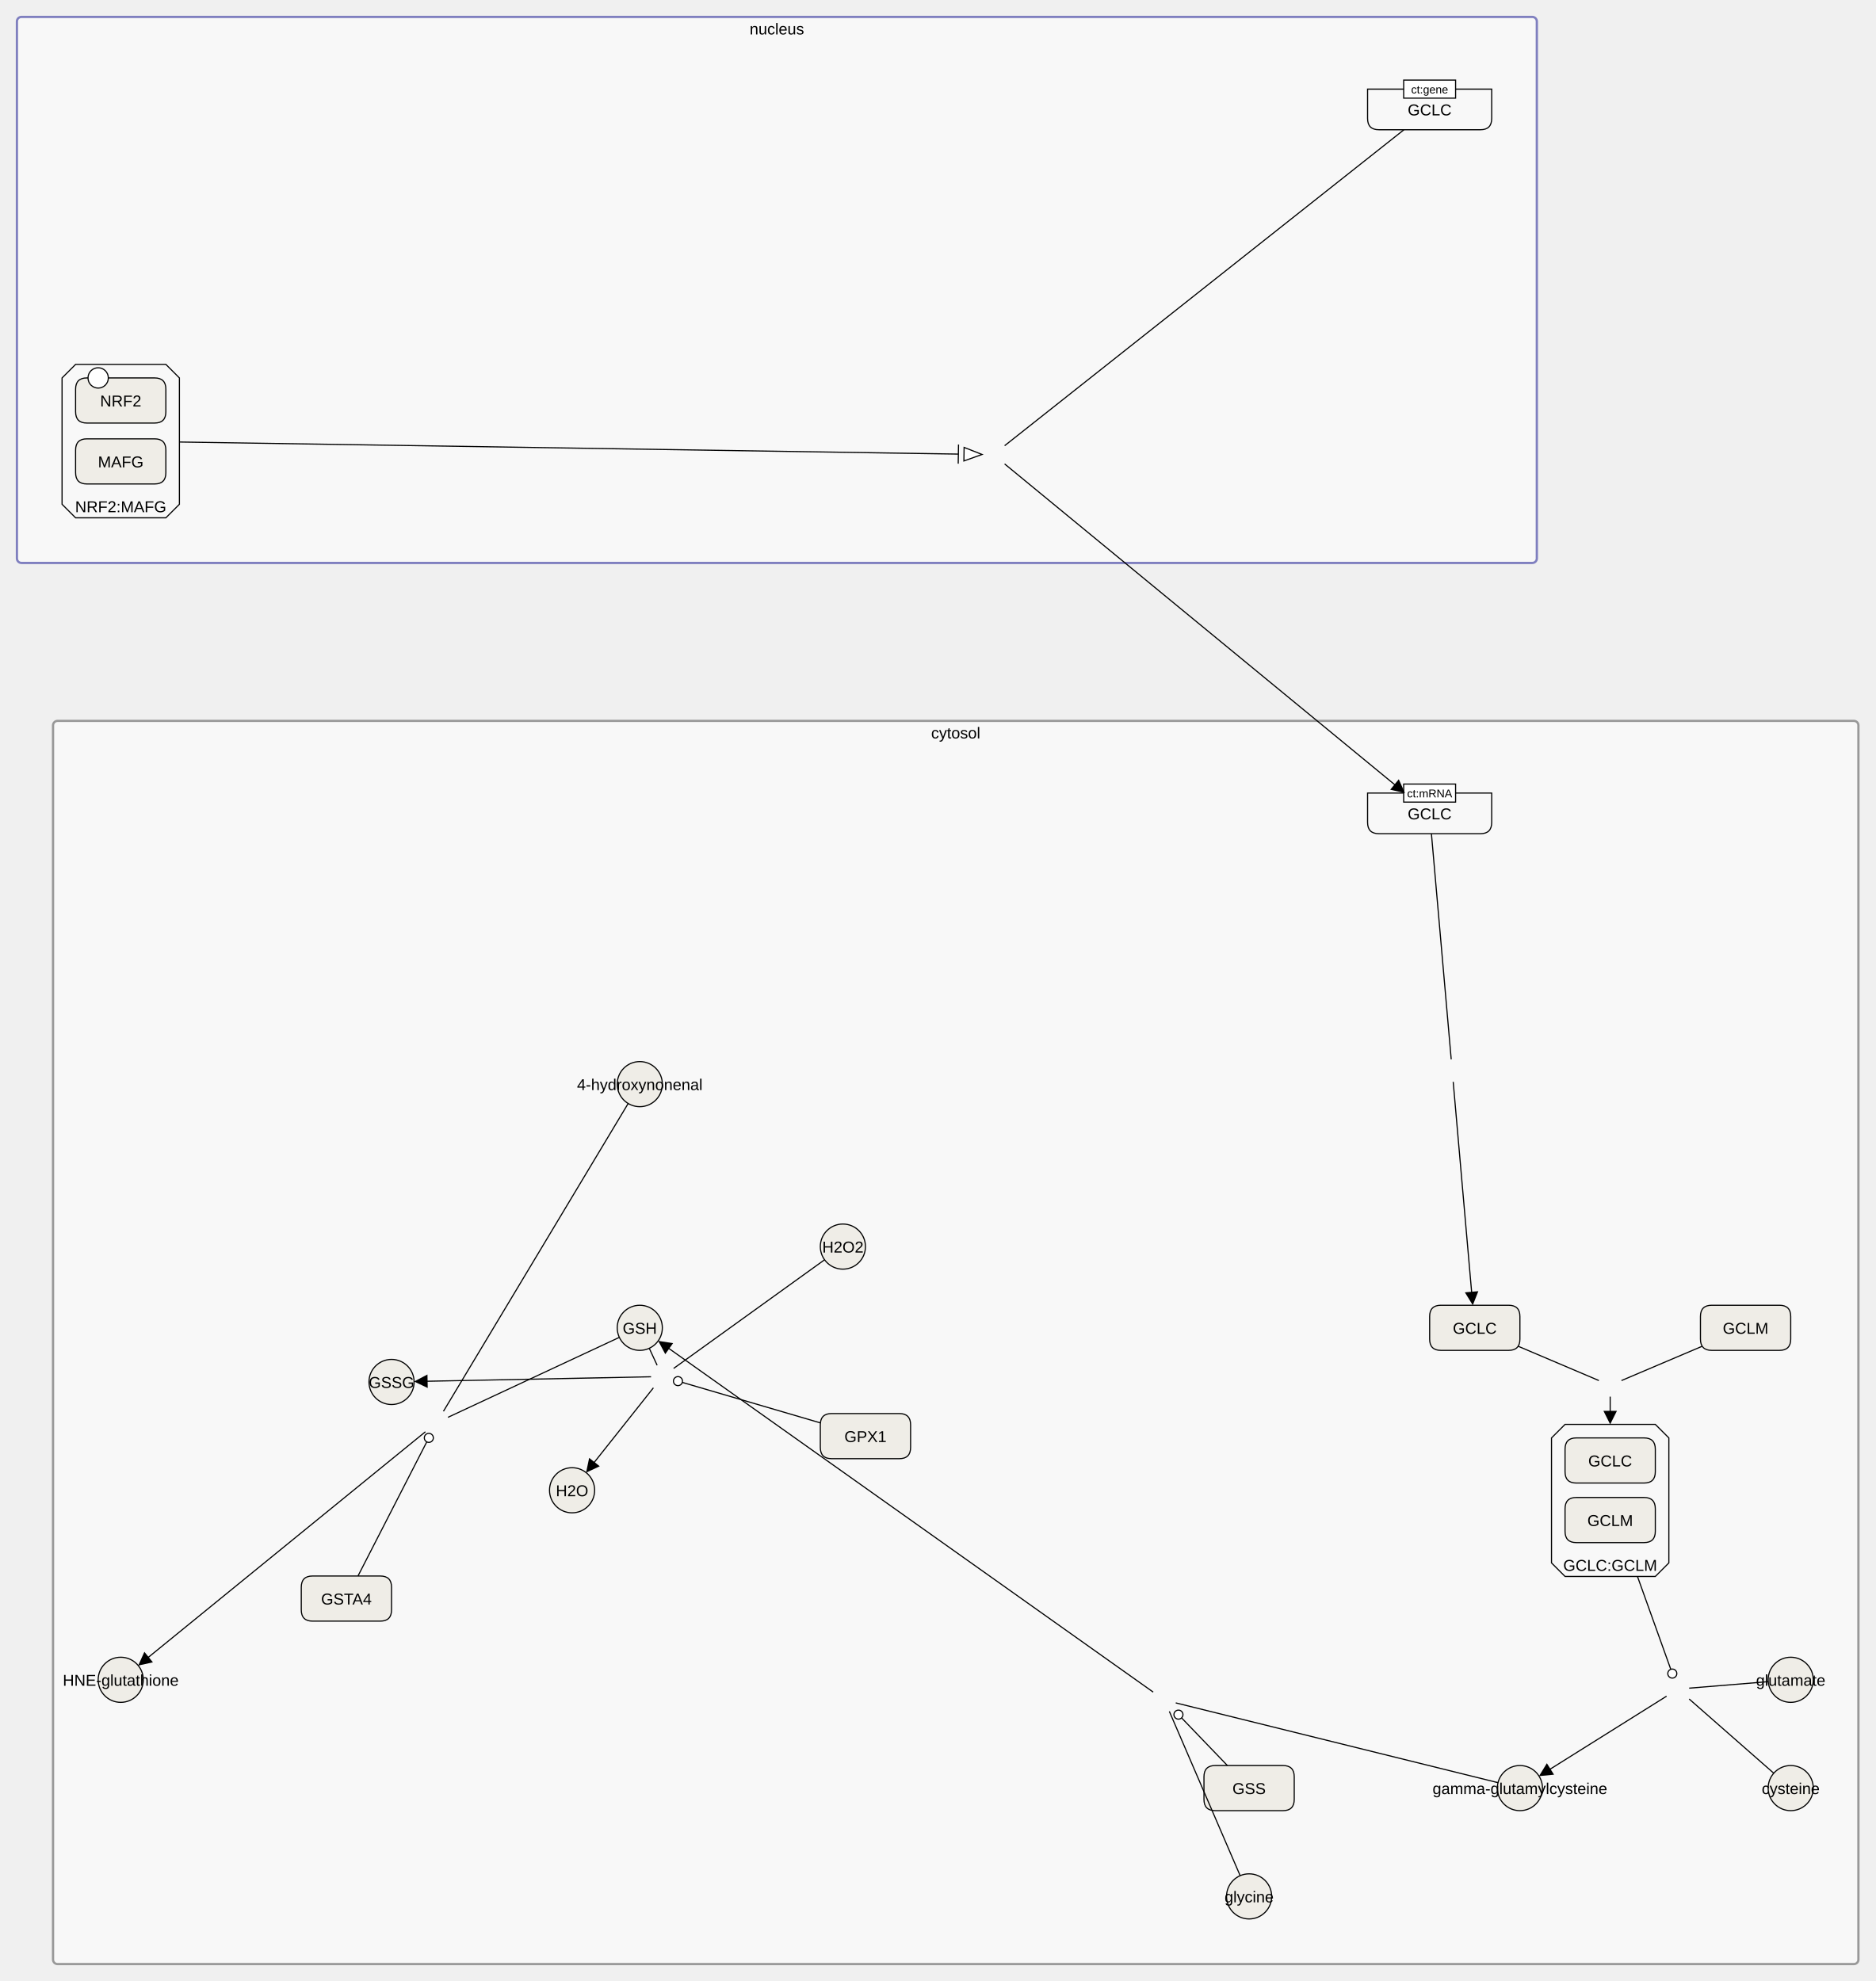
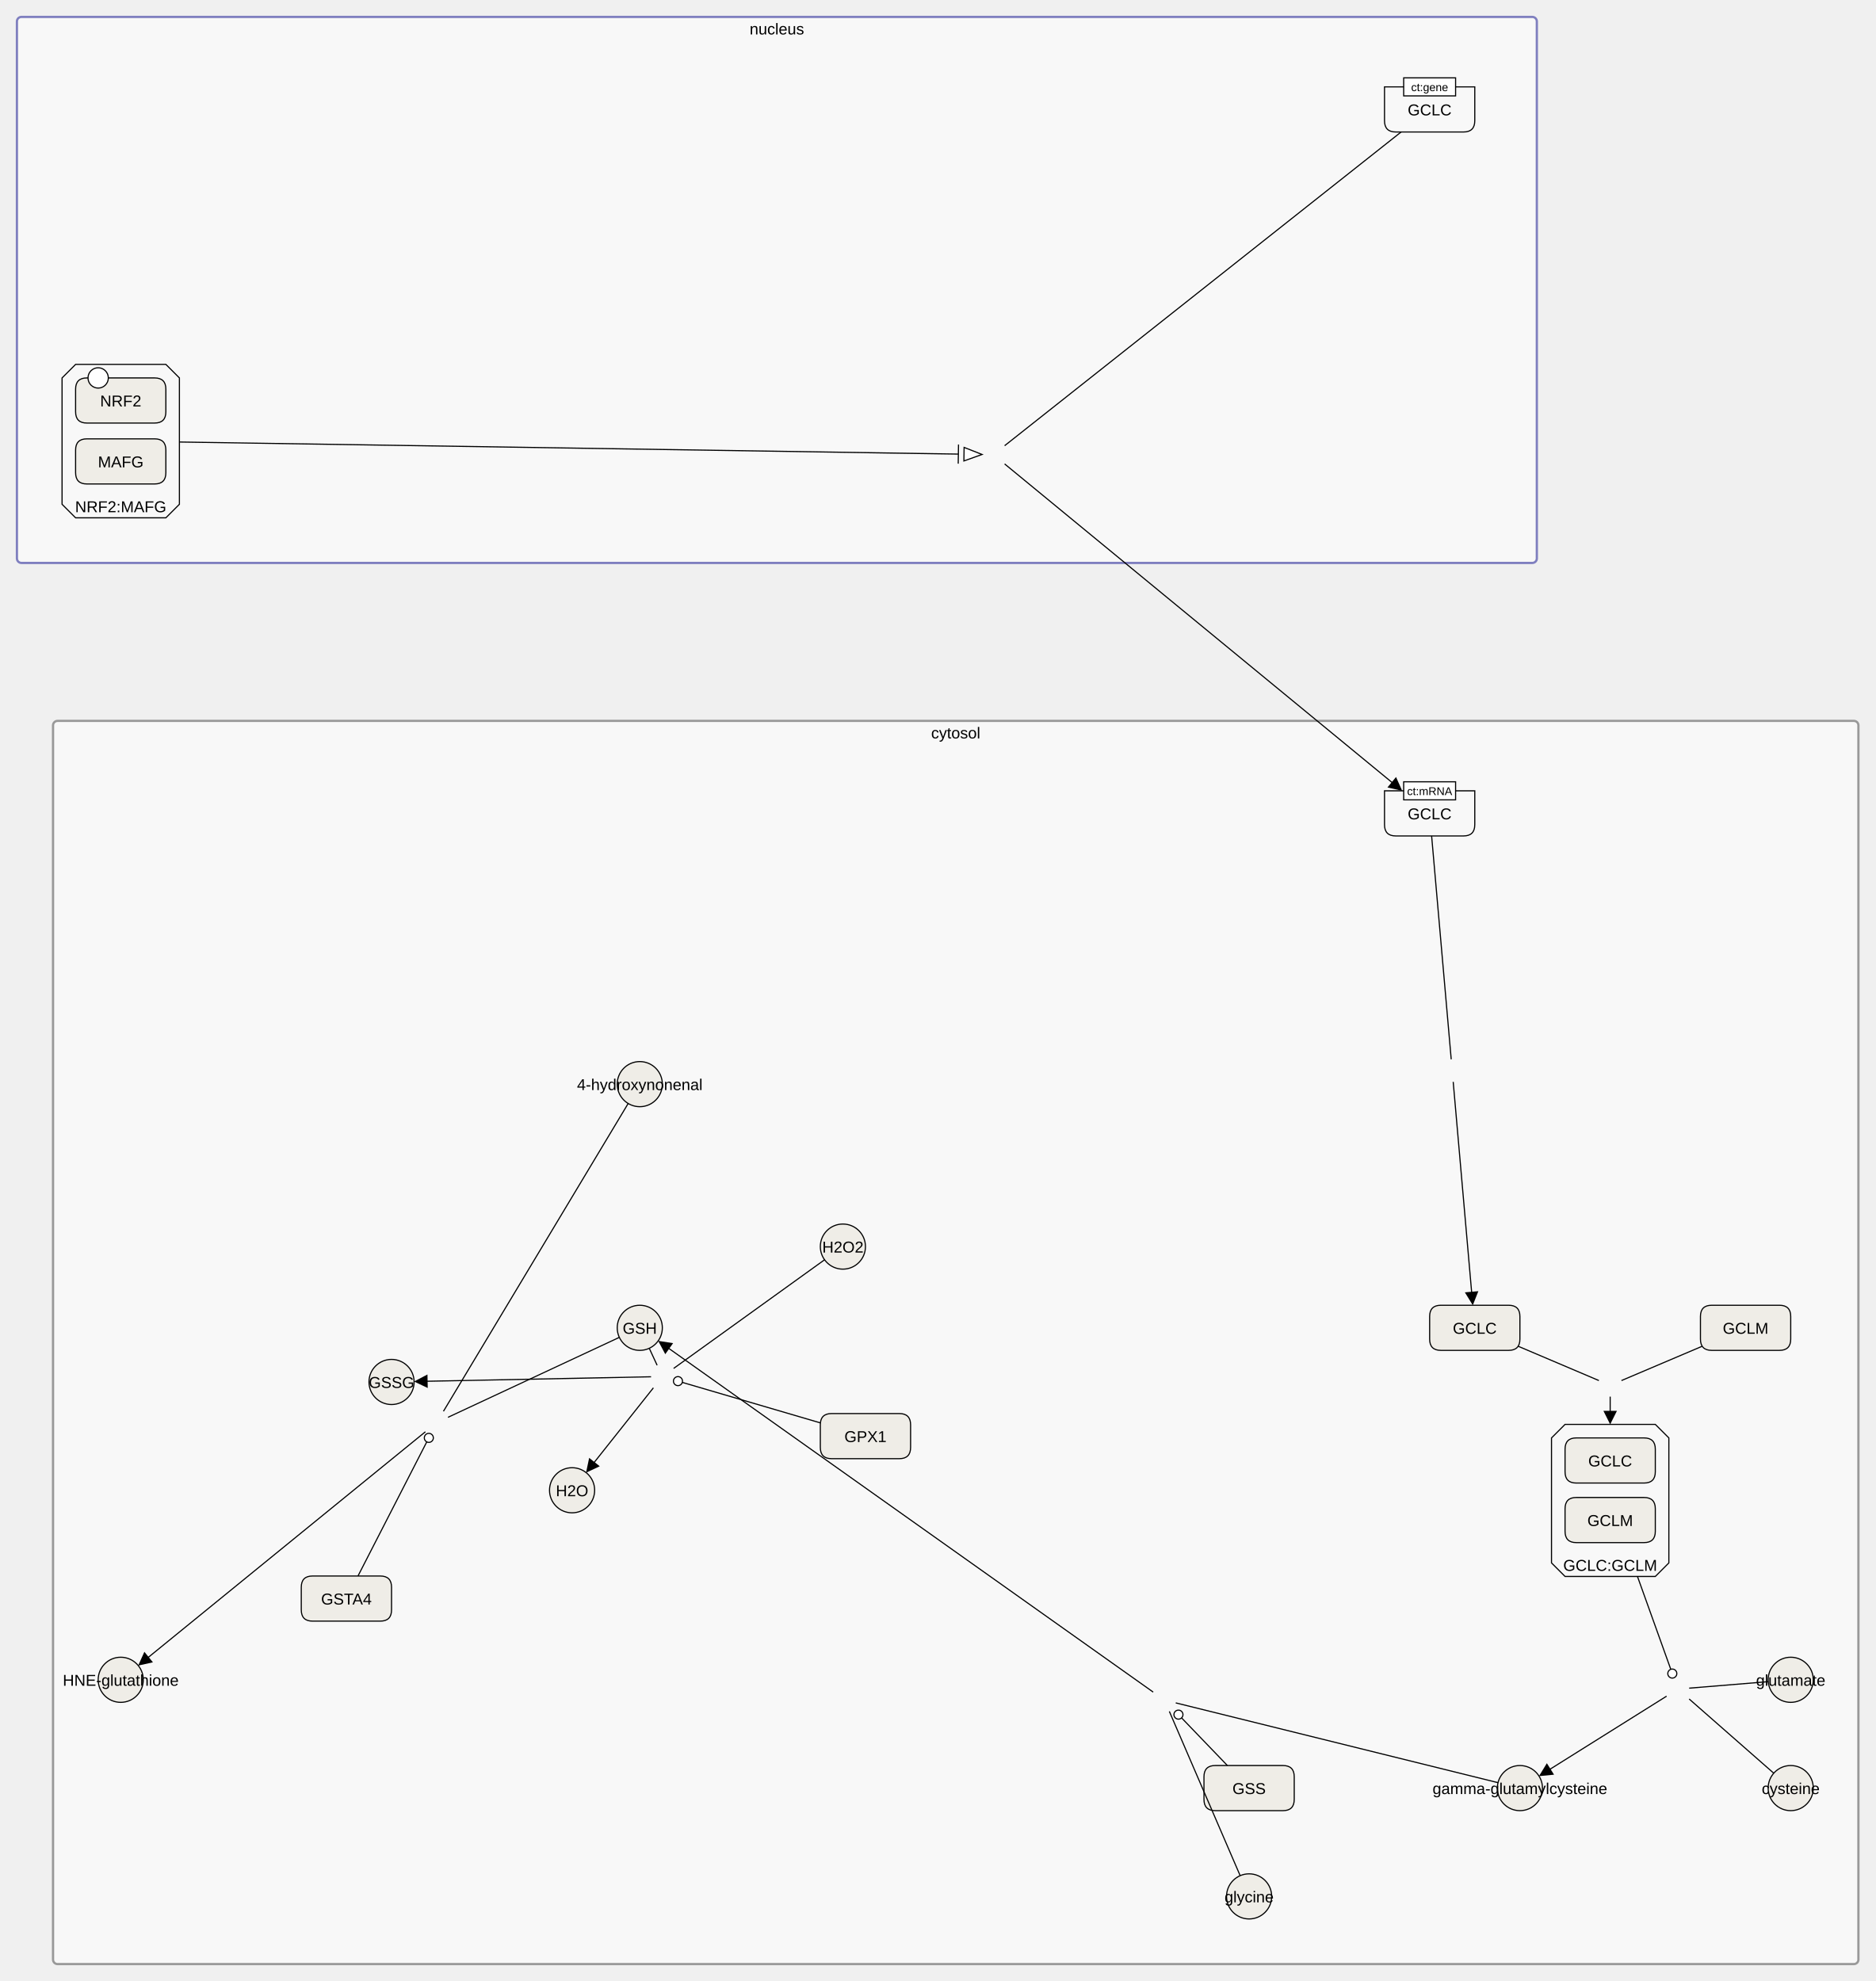
<svg xmlns="http://www.w3.org/2000/svg" width="1662" height="1756" viewBox="0 0 1662 1756" stroke-linecap="butt" stroke-miterlimit="10">
  <g transform="translate(-293,-23)">
    <path d="M1163.333 416 L1183.333 416 L1183.333 436 L1163.333 436 Z" fill="none" stroke="#000000" />
    <path d="M1570 962 L1590 962 L1590 982 L1570 982 Z" fill="none" stroke="#000000" />
    <path d="M1710 1241 L1730 1241 L1730 1261 L1710 1261 Z" fill="none" stroke="#000000" />
    <path d="M1770 1510.25 L1790 1510.25 L1790 1530.25 L1770 1530.25 Z" fill="none" stroke="#000000" />
    <path d="M1315 1520 L1335 1520 L1335 1540 L1315 1540 Z" fill="none" stroke="#000000" />
    <path d="M870 1233.2 L890 1233.2 L890 1253.2 L870 1253.2 Z" fill="none" stroke="#000000" />
    <path d="M670 1274 L690 1274 L690 1294 L670 1294 Z" fill="none" stroke="#000000" />
    <path d="M308 42 C308 39.791 309.791 38 312 38 L1651 38 C1653.209 38 1655 39.791 1655 42 L1655 518 C1655 520.209 1653.209 522 1651 522 L312 522 C309.791 522 308 520.209 308 518 Z" fill="#F8F8F8" stroke="none" />
    <path d="M308 42 C308 39.791 309.791 38 312 38 L1651 38 C1653.209 38 1655 39.791 1655 42 L1655 518 C1655 520.209 1653.209 522 1651 522 L312 522 C309.791 522 308 520.209 308 518 Z" fill="none" stroke="#7F7FBF" stroke-width="2" />
    <text x="981.5" y="53.541" text-anchor="middle" font-family="'Dialog', Arial, Helvetica, sans-serif" font-size="14" fill="#000000" stroke="none" xml:space="preserve">nucleus</text>
-     <path d="M1505 102 L1615 102 L1615 128 Q1615 138 1605 138 L1515 138 Q1505 138 1505 128 Z" fill="none" stroke="#000000" />
+     <path d="M1520 100 L1600 100 L1600 130 Q1600 140 1590 140 L1530 140 Q1520 140 1520 130 Z" fill="none" stroke="#000000" />
    <text x="1560" y="125.291" text-anchor="middle" font-family="'Dialog', Arial, Helvetica, sans-serif" font-size="14" fill="#000000" stroke="none" xml:space="preserve">GCLC</text>
-     <path d="M1537 94 L1583 94 L1583 110 L1537 110 Z" fill="#FFFFFF" stroke="none" />
-     <path d="M1537 94 L1583 94 L1583 110 L1537 110 Z" fill="none" stroke="#000000" />
-     <text x="1560" y="105.779" text-anchor="middle" font-family="'Dialog', Arial, Helvetica, sans-serif" font-size="10" fill="#000000" stroke="none" xml:space="preserve">ct:gene</text>
+     <path d="M1537 92 L1583 92 L1583 108 L1537 108 Z" fill="#FFFFFF" stroke="none" />
+     <path d="M1537 92 L1583 92 L1583 108 L1537 108 Z" fill="none" stroke="#000000" />
+     <text x="1560" y="103.779" text-anchor="middle" font-family="'Dialog', Arial, Helvetica, sans-serif" font-size="10" fill="#000000" stroke="none" xml:space="preserve">ct:gene</text>
    <path d="M360 346 L440 346 L452 358 L452 470 L440 482 L360 482 L348 470 L348 358 Z" fill="none" stroke="#000000" />
    <text x="400" y="477.041" text-anchor="middle" font-family="'Dialog', Arial, Helvetica, sans-serif" font-size="14" fill="#000000" stroke="none" xml:space="preserve">NRF2:MAFG</text>
    <path d="M360 368 Q360 358 370 358 L430 358 Q440 358 440 368 L440 388 Q440 398 430 398 L370 398 Q360 398 360 388 Z" fill="#EFEDE7" stroke="none" />
    <path d="M360 368 Q360 358 370 358 L430 358 Q440 358 440 368 L440 388 Q440 398 430 398 L370 398 Q360 398 360 388 Z" fill="none" stroke="#000000" />
    <text x="400" y="383.291" text-anchor="middle" font-family="'Dialog', Arial, Helvetica, sans-serif" font-size="14" fill="#000000" stroke="none" xml:space="preserve">NRF2</text>
    <path d="M371 358 C371 353.029 375.029 349 380 349 L380 349 C384.971 349 389 353.029 389 358 L389 358 C389 362.971 384.971 367 380 367 L380 367 C375.029 367 371 362.971 371 358 Z" fill="#FFFFFF" stroke="none" />
    <path d="M371 358 C371 353.029 375.029 349 380 349 L380 349 C384.971 349 389 353.029 389 358 L389 358 C389 362.971 384.971 367 380 367 L380 367 C375.029 367 371 362.971 371 358 Z" fill="none" stroke="#000000" />
    <path d="M360 422 Q360 412 370 412 L430 412 Q440 412 440 422 L440 442 Q440 452 430 452 L370 452 Q360 452 360 442 Z" fill="#EFEDE7" stroke="none" />
    <path d="M360 422 Q360 412 370 412 L430 412 Q440 412 440 422 L440 442 Q440 452 430 452 L370 452 Q360 452 360 442 Z" fill="none" stroke="#000000" />
    <text x="400" y="437.291" text-anchor="middle" font-family="'Dialog', Arial, Helvetica, sans-serif" font-size="14" fill="#000000" stroke="none" xml:space="preserve">MAFG</text>
    <path d="M340 666 C340 663.791 341.791 662 344 662 L1936 662 C1938.209 662 1940 663.791 1940 666 L1940 1760 C1940 1762.209 1938.209 1764 1936 1764 L344 1764 C341.791 1764 340 1762.209 340 1760 Z" fill="#F8F8F8" stroke="none" />
    <path d="M340 666 C340 663.791 341.791 662 344 662 L1936 662 C1938.209 662 1940 663.791 1940 666 L1940 1760 C1940 1762.209 1938.209 1764 1936 1764 L344 1764 C341.791 1764 340 1762.209 340 1760 Z" fill="none" stroke="#999999" stroke-width="2" />
    <text x="1140" y="677.541" text-anchor="middle" font-family="'Dialog', Arial, Helvetica, sans-serif" font-size="14" fill="#000000" stroke="none" xml:space="preserve">cytosol</text>
-     <path d="M1505 726 L1615 726 L1615 752 Q1615 762 1605 762 L1515 762 Q1505 762 1505 752 Z" fill="none" stroke="#000000" />
+     <path d="M1520 724 L1600 724 L1600 754 Q1600 764 1590 764 L1530 764 Q1520 764 1520 754 Z" fill="none" stroke="#000000" />
    <text x="1560" y="749.291" text-anchor="middle" font-family="'Dialog', Arial, Helvetica, sans-serif" font-size="14" fill="#000000" stroke="none" xml:space="preserve">GCLC</text>
-     <path d="M1537 718 L1583 718 L1583 734 L1537 734 Z" fill="#FFFFFF" stroke="none" />
-     <path d="M1537 718 L1583 718 L1583 734 L1537 734 Z" fill="none" stroke="#000000" />
-     <text x="1560" y="729.779" text-anchor="middle" font-family="'Dialog', Arial, Helvetica, sans-serif" font-size="10" fill="#000000" stroke="none" xml:space="preserve">ct:mRNA</text>
+     <path d="M1537 716 L1583 716 L1583 732 L1537 732 Z" fill="#FFFFFF" stroke="none" />
+     <path d="M1537 716 L1583 716 L1583 732 L1537 732 Z" fill="none" stroke="#000000" />
+     <text x="1560" y="727.779" text-anchor="middle" font-family="'Dialog', Arial, Helvetica, sans-serif" font-size="10" fill="#000000" stroke="none" xml:space="preserve">ct:mRNA</text>
    <path d="M1020 1128 C1020 1116.954 1028.954 1108 1040 1108 L1040 1108 C1051.046 1108 1060 1116.954 1060 1128 L1060 1128 C1060 1139.046 1051.046 1148 1040 1148 L1040 1148 C1028.954 1148 1020 1139.046 1020 1128 Z" fill="#EFEDE7" stroke="none" />
    <path d="M1020 1128 C1020 1116.954 1028.954 1108 1040 1108 L1040 1108 C1051.046 1108 1060 1116.954 1060 1128 L1060 1128 C1060 1139.046 1051.046 1148 1040 1148 L1040 1148 C1028.954 1148 1020 1139.046 1020 1128 Z" fill="none" stroke="#000000" />
    <text x="1040" y="1133.291" text-anchor="middle" font-family="'Dialog', Arial, Helvetica, sans-serif" font-size="14" fill="#000000" stroke="none" xml:space="preserve">H2O2</text>
    <path d="M780 1344 C780 1332.954 788.954 1324 800 1324 L800 1324 C811.046 1324 820 1332.954 820 1344 L820 1344 C820 1355.046 811.046 1364 800 1364 L800 1364 C788.954 1364 780 1355.046 780 1344 Z" fill="#EFEDE7" stroke="none" />
    <path d="M780 1344 C780 1332.954 788.954 1324 800 1324 L800 1324 C811.046 1324 820 1332.954 820 1344 L820 1344 C820 1355.046 811.046 1364 800 1364 L800 1364 C788.954 1364 780 1355.046 780 1344 Z" fill="none" stroke="#000000" />
    <text x="800" y="1349.291" text-anchor="middle" font-family="'Dialog', Arial, Helvetica, sans-serif" font-size="14" fill="#000000" stroke="none" xml:space="preserve">H2O</text>
    <path d="M840 984 C840 972.954 848.954 964 860 964 L860 964 C871.046 964 880 972.954 880 984 L880 984 C880 995.046 871.046 1004 860 1004 L860 1004 C848.954 1004 840 995.046 840 984 Z" fill="#EFEDE7" stroke="none" />
    <path d="M840 984 C840 972.954 848.954 964 860 964 L860 964 C871.046 964 880 972.954 880 984 L880 984 C880 995.046 871.046 1004 860 1004 L860 1004 C848.954 1004 840 995.046 840 984 Z" fill="none" stroke="#000000" />
    <text x="860" y="989.291" text-anchor="middle" font-family="'Dialog', Arial, Helvetica, sans-serif" font-size="14" fill="#000000" stroke="none" xml:space="preserve">4-hydroxynonenal</text>
    <path d="M1560 1190 Q1560 1180 1570 1180 L1630 1180 Q1640 1180 1640 1190 L1640 1210 Q1640 1220 1630 1220 L1570 1220 Q1560 1220 1560 1210 Z" fill="#EFEDE7" stroke="none" />
    <path d="M1560 1190 Q1560 1180 1570 1180 L1630 1180 Q1640 1180 1640 1190 L1640 1210 Q1640 1220 1630 1220 L1570 1220 Q1560 1220 1560 1210 Z" fill="none" stroke="#000000" />
    <text x="1600" y="1205.291" text-anchor="middle" font-family="'Dialog', Arial, Helvetica, sans-serif" font-size="14" fill="#000000" stroke="none" xml:space="preserve">GCLC</text>
    <path d="M1800 1190 Q1800 1180 1810 1180 L1870 1180 Q1880 1180 1880 1190 L1880 1210 Q1880 1220 1870 1220 L1810 1220 Q1800 1220 1800 1210 Z" fill="#EFEDE7" stroke="none" />
    <path d="M1800 1190 Q1800 1180 1810 1180 L1870 1180 Q1880 1180 1880 1190 L1880 1210 Q1880 1220 1870 1220 L1810 1220 Q1800 1220 1800 1210 Z" fill="none" stroke="#000000" />
    <text x="1840" y="1205.291" text-anchor="middle" font-family="'Dialog', Arial, Helvetica, sans-serif" font-size="14" fill="#000000" stroke="none" xml:space="preserve">GCLM</text>
    <path d="M1680 1285.6 L1760 1285.6 L1772 1297.6 L1772 1408.4 L1760 1420.4 L1680 1420.4 L1668 1408.4 L1668 1297.6 Z" fill="none" stroke="#000000" />
    <text x="1720" y="1415.441" text-anchor="middle" font-family="'Dialog', Arial, Helvetica, sans-serif" font-size="14" fill="#000000" stroke="none" xml:space="preserve">GCLC:GCLM</text>
    <path d="M1680 1307.6 Q1680 1297.6 1690 1297.6 L1750 1297.6 Q1760 1297.6 1760 1307.6 L1760 1327.6 Q1760 1337.6 1750 1337.6 L1690 1337.6 Q1680 1337.6 1680 1327.6 Z" fill="#EFEDE7" stroke="none" />
    <path d="M1680 1307.6 Q1680 1297.6 1690 1297.6 L1750 1297.6 Q1760 1297.6 1760 1307.6 L1760 1327.6 Q1760 1337.6 1750 1337.6 L1690 1337.6 Q1680 1337.6 1680 1327.6 Z" fill="none" stroke="#000000" />
    <text x="1720" y="1322.891" text-anchor="middle" font-family="'Dialog', Arial, Helvetica, sans-serif" font-size="14" fill="#000000" stroke="none" xml:space="preserve">GCLC</text>
    <path d="M1680 1360.4 Q1680 1350.4 1690 1350.4 L1750 1350.4 Q1760 1350.4 1760 1360.4 L1760 1380.4 Q1760 1390.4 1750 1390.4 L1690 1390.4 Q1680 1390.4 1680 1380.4 Z" fill="#EFEDE7" stroke="none" />
    <path d="M1680 1360.4 Q1680 1350.4 1690 1350.4 L1750 1350.4 Q1760 1350.4 1760 1360.4 L1760 1380.4 Q1760 1390.4 1750 1390.4 L1690 1390.4 Q1680 1390.4 1680 1380.4 Z" fill="none" stroke="#000000" />
    <text x="1720" y="1375.691" text-anchor="middle" font-family="'Dialog', Arial, Helvetica, sans-serif" font-size="14" fill="#000000" stroke="none" xml:space="preserve">GCLM</text>
    <path d="M1360 1598 Q1360 1588 1370 1588 L1430 1588 Q1440 1588 1440 1598 L1440 1618 Q1440 1628 1430 1628 L1370 1628 Q1360 1628 1360 1618 Z" fill="#EFEDE7" stroke="none" />
    <path d="M1360 1598 Q1360 1588 1370 1588 L1430 1588 Q1440 1588 1440 1598 L1440 1618 Q1440 1628 1430 1628 L1370 1628 Q1360 1628 1360 1618 Z" fill="none" stroke="#000000" />
    <text x="1400" y="1613.291" text-anchor="middle" font-family="'Dialog', Arial, Helvetica, sans-serif" font-size="14" fill="#000000" stroke="none" xml:space="preserve">GSS</text>
    <path d="M1020 1286 Q1020 1276 1030 1276 L1090 1276 Q1100 1276 1100 1286 L1100 1306 Q1100 1316 1090 1316 L1030 1316 Q1020 1316 1020 1306 Z" fill="#EFEDE7" stroke="none" />
    <path d="M1020 1286 Q1020 1276 1030 1276 L1090 1276 Q1100 1276 1100 1286 L1100 1306 Q1100 1316 1090 1316 L1030 1316 Q1020 1316 1020 1306 Z" fill="none" stroke="#000000" />
    <text x="1060" y="1301.291" text-anchor="middle" font-family="'Dialog', Arial, Helvetica, sans-serif" font-size="14" fill="#000000" stroke="none" xml:space="preserve">GPX1</text>
    <path d="M560 1430 Q560 1420 570 1420 L630 1420 Q640 1420 640 1430 L640 1450 Q640 1460 630 1460 L570 1460 Q560 1460 560 1450 Z" fill="#EFEDE7" stroke="none" />
    <path d="M560 1430 Q560 1420 570 1420 L630 1420 Q640 1420 640 1430 L640 1450 Q640 1460 630 1460 L570 1460 Q560 1460 560 1450 Z" fill="none" stroke="#000000" />
    <text x="600" y="1445.291" text-anchor="middle" font-family="'Dialog', Arial, Helvetica, sans-serif" font-size="14" fill="#000000" stroke="none" xml:space="preserve">GSTA4</text>
    <path d="M840 1200 C840 1188.954 848.954 1180 860 1180 L860 1180 C871.046 1180 880 1188.954 880 1200 L880 1200 C880 1211.046 871.046 1220 860 1220 L860 1220 C848.954 1220 840 1211.046 840 1200 Z" fill="#EFEDE7" stroke="none" />
    <path d="M840 1200 C840 1188.954 848.954 1180 860 1180 L860 1180 C871.046 1180 880 1188.954 880 1200 L880 1200 C880 1211.046 871.046 1220 860 1220 L860 1220 C848.954 1220 840 1211.046 840 1200 Z" fill="none" stroke="#000000" />
    <text x="860" y="1205.291" text-anchor="middle" font-family="'Dialog', Arial, Helvetica, sans-serif" font-size="14" fill="#000000" stroke="none" xml:space="preserve">GSH</text>
    <path d="M620 1248 C620 1236.954 628.954 1228 640 1228 L640 1228 C651.046 1228 660 1236.954 660 1248 L660 1248 C660 1259.046 651.046 1268 640 1268 L640 1268 C628.954 1268 620 1259.046 620 1248 Z" fill="#EFEDE7" stroke="none" />
    <path d="M620 1248 C620 1236.954 628.954 1228 640 1228 L640 1228 C651.046 1228 660 1236.954 660 1248 L660 1248 C660 1259.046 651.046 1268 640 1268 L640 1268 C628.954 1268 620 1259.046 620 1248 Z" fill="none" stroke="#000000" />
    <text x="640" y="1253.291" text-anchor="middle" font-family="'Dialog', Arial, Helvetica, sans-serif" font-size="14" fill="#000000" stroke="none" xml:space="preserve">GSSG</text>
    <path d="M380 1512 C380 1500.954 388.954 1492 400 1492 L400 1492 C411.046 1492 420 1500.954 420 1512 L420 1512 C420 1523.046 411.046 1532 400 1532 L400 1532 C388.954 1532 380 1523.046 380 1512 Z" fill="#EFEDE7" stroke="none" />
    <path d="M380 1512 C380 1500.954 388.954 1492 400 1492 L400 1492 C411.046 1492 420 1500.954 420 1512 L420 1512 C420 1523.046 411.046 1532 400 1532 L400 1532 C388.954 1532 380 1523.046 380 1512 Z" fill="none" stroke="#000000" />
    <text x="400" y="1517.291" text-anchor="middle" font-family="'Dialog', Arial, Helvetica, sans-serif" font-size="14" fill="#000000" stroke="none" xml:space="preserve">HNE-glutathione</text>
    <path d="M1860 1512 C1860 1500.954 1868.954 1492 1880 1492 L1880 1492 C1891.046 1492 1900 1500.954 1900 1512 L1900 1512 C1900 1523.046 1891.046 1532 1880 1532 L1880 1532 C1868.954 1532 1860 1523.046 1860 1512 Z" fill="#EFEDE7" stroke="none" />
    <path d="M1860 1512 C1860 1500.954 1868.954 1492 1880 1492 L1880 1492 C1891.046 1492 1900 1500.954 1900 1512 L1900 1512 C1900 1523.046 1891.046 1532 1880 1532 L1880 1532 C1868.954 1532 1860 1523.046 1860 1512 Z" fill="none" stroke="#000000" />
    <text x="1880" y="1517.291" text-anchor="middle" font-family="'Dialog', Arial, Helvetica, sans-serif" font-size="14" fill="#000000" stroke="none" xml:space="preserve">glutamate</text>
    <path d="M1860 1608 C1860 1596.954 1868.954 1588 1880 1588 L1880 1588 C1891.046 1588 1900 1596.954 1900 1608 L1900 1608 C1900 1619.046 1891.046 1628 1880 1628 L1880 1628 C1868.954 1628 1860 1619.046 1860 1608 Z" fill="#EFEDE7" stroke="none" />
    <path d="M1860 1608 C1860 1596.954 1868.954 1588 1880 1588 L1880 1588 C1891.046 1588 1900 1596.954 1900 1608 L1900 1608 C1900 1619.046 1891.046 1628 1880 1628 L1880 1628 C1868.954 1628 1860 1619.046 1860 1608 Z" fill="none" stroke="#000000" />
    <text x="1880" y="1613.291" text-anchor="middle" font-family="'Dialog', Arial, Helvetica, sans-serif" font-size="14" fill="#000000" stroke="none" xml:space="preserve">cysteine</text>
    <path d="M1620 1608 C1620 1596.954 1628.954 1588 1640 1588 L1640 1588 C1651.046 1588 1660 1596.954 1660 1608 L1660 1608 C1660 1619.046 1651.046 1628 1640 1628 L1640 1628 C1628.954 1628 1620 1619.046 1620 1608 Z" fill="#EFEDE7" stroke="none" />
    <path d="M1620 1608 C1620 1596.954 1628.954 1588 1640 1588 L1640 1588 C1651.046 1588 1660 1596.954 1660 1608 L1660 1608 C1660 1619.046 1651.046 1628 1640 1628 L1640 1628 C1628.954 1628 1620 1619.046 1620 1608 Z" fill="none" stroke="#000000" />
    <text x="1640" y="1613.291" text-anchor="middle" font-family="'Dialog', Arial, Helvetica, sans-serif" font-size="14" fill="#000000" stroke="none" xml:space="preserve">gamma-glutamylcysteine</text>
    <path d="M1380 1704 C1380 1692.954 1388.954 1684 1400 1684 L1400 1684 C1411.046 1684 1420 1692.954 1420 1704 L1420 1704 C1420 1715.046 1411.046 1724 1400 1724 L1400 1724 C1388.954 1724 1380 1715.046 1380 1704 Z" fill="#EFEDE7" stroke="none" />
    <path d="M1380 1704 C1380 1692.954 1388.954 1684 1400 1684 L1400 1684 C1411.046 1684 1420 1692.954 1420 1704 L1420 1704 C1420 1715.046 1411.046 1724 1400 1724 L1400 1724 C1388.954 1724 1380 1715.046 1380 1704 Z" fill="none" stroke="#000000" />
    <text x="1400" y="1709.291" text-anchor="middle" font-family="'Dialog', Arial, Helvetica, sans-serif" font-size="14" fill="#000000" stroke="none" xml:space="preserve">glycine</text>
-     <path d="M1537.255 138 L1183.333 418.086" fill="none" stroke="#000000" />
-     <path d="M1183.333 434.224 L1529.617 719.013" fill="none" stroke="#000000" />
-     <path d="M1538.113 726 L1525.034 723.012 L1532.656 713.744 Z" fill="#000000" stroke="none" />
+     <path d="M1534.728 140 L1183.333 418.086" fill="none" stroke="#000000" />
+     <path d="M1183.333 434.224 L1527.186 717.013" fill="none" stroke="#000000" />
+     <path d="M1535.681 724 L1522.602 721.012 L1530.224 711.744 Z" fill="#000000" stroke="none" />
    <path d="M452 414.807 L1142.336 425.519" fill="none" stroke="#000000" />
    <path d="M1163.333 425.845 L1147.242 431.596 L1147.428 419.597 Z" fill="white" stroke="#000000" />
    <path d="M1142.46 417.52 L1142.212 433.518" fill="none" stroke="#000000" stroke-linecap="square" />
-     <path d="M1561.579 762 L1579.123 962" fill="none" stroke="#000000" />
+     <path d="M1561.754 764 L1579.123 962" fill="none" stroke="#000000" />
    <path d="M1580.877 982 L1597.284 1169.042" fill="none" stroke="#000000" />
    <path d="M1598.246 1180 L1591.22 1168.57 L1603.174 1167.522 Z" fill="#000000" stroke="none" />
    <path d="M1638.413 1216.326 L1710 1246.75" fill="none" stroke="#000000" />
    <path d="M1801.587 1216.326 L1730 1246.75" fill="none" stroke="#000000" />
    <path d="M1720 1261 L1720 1274.6" fill="none" stroke="#000000" />
    <path d="M1720 1285.6 L1714 1273.6 L1726 1273.6 Z" fill="#000000" stroke="none" />
    <path d="M1860.165 1513.636 L1790 1519.425" fill="none" stroke="#000000" />
    <path d="M1865.029 1594.863 L1790 1529.025" fill="none" stroke="#000000" />
    <path d="M1770 1526.518 L1666.224 1591.563" fill="none" stroke="#000000" />
    <path d="M1656.903 1597.405 L1663.885 1585.948 L1670.258 1596.116 Z" fill="#000000" stroke="none" />
    <path d="M1744.179 1420.4 L1773.711 1502.72" fill="none" stroke="#000000" />
    <circle cx="1775.062" cy="1506.485" r="4" fill="white" stroke="#000000" />
    <path d="M1620.643 1603.207 L1335 1532.476" fill="none" stroke="#000000" />
    <path d="M1392.087 1685.641 L1329.31 1540" fill="none" stroke="#000000" />
    <path d="M1315 1522.903 L885.249 1217.919" fill="none" stroke="#000000" />
    <path d="M876.279 1211.553 L889.537 1213.605 L882.592 1223.391 Z" fill="#000000" stroke="none" />
    <path d="M1380.769 1588 L1340.16 1545.767" fill="none" stroke="#000000" />
    <circle cx="1337.388" cy="1542.883" r="4" fill="white" stroke="#000000" />
    <path d="M1023.808 1139.658 L890 1236" fill="none" stroke="#000000" />
    <path d="M868.382 1218.104 L875.37 1233.2" fill="none" stroke="#000000" />
    <path d="M872.063 1253.2 L819.217 1319.787" fill="none" stroke="#000000" />
    <path d="M812.379 1328.403 L815.139 1315.273 L824.538 1322.733 Z" fill="#000000" stroke="none" />
    <path d="M870 1243.4 L670.958 1247.381" fill="none" stroke="#000000" />
    <path d="M659.96 1247.601 L671.837 1241.362 L672.077 1253.36 Z" fill="#000000" stroke="none" />
    <path d="M1020.113 1284.3 L897.677 1248.385" fill="none" stroke="#000000" />
    <circle cx="893.838" cy="1247.259" r="4" fill="white" stroke="#000000" />
    <path d="M849.747 1001.089 L686 1274" fill="none" stroke="#000000" />
    <path d="M841.925 1208.435 L690 1279.333" fill="none" stroke="#000000" />
    <path d="M670 1292.143 L423.968 1492.483" fill="none" stroke="#000000" />
    <path d="M415.438 1499.429 L420.955 1487.199 L428.532 1496.504 Z" fill="#000000" stroke="none" />
    <path d="M610.256 1420 L671.221 1301.119" fill="none" stroke="#000000" />
    <circle cx="673.047" cy="1297.559" r="4" fill="white" stroke="#000000" />
  </g>
</svg>
